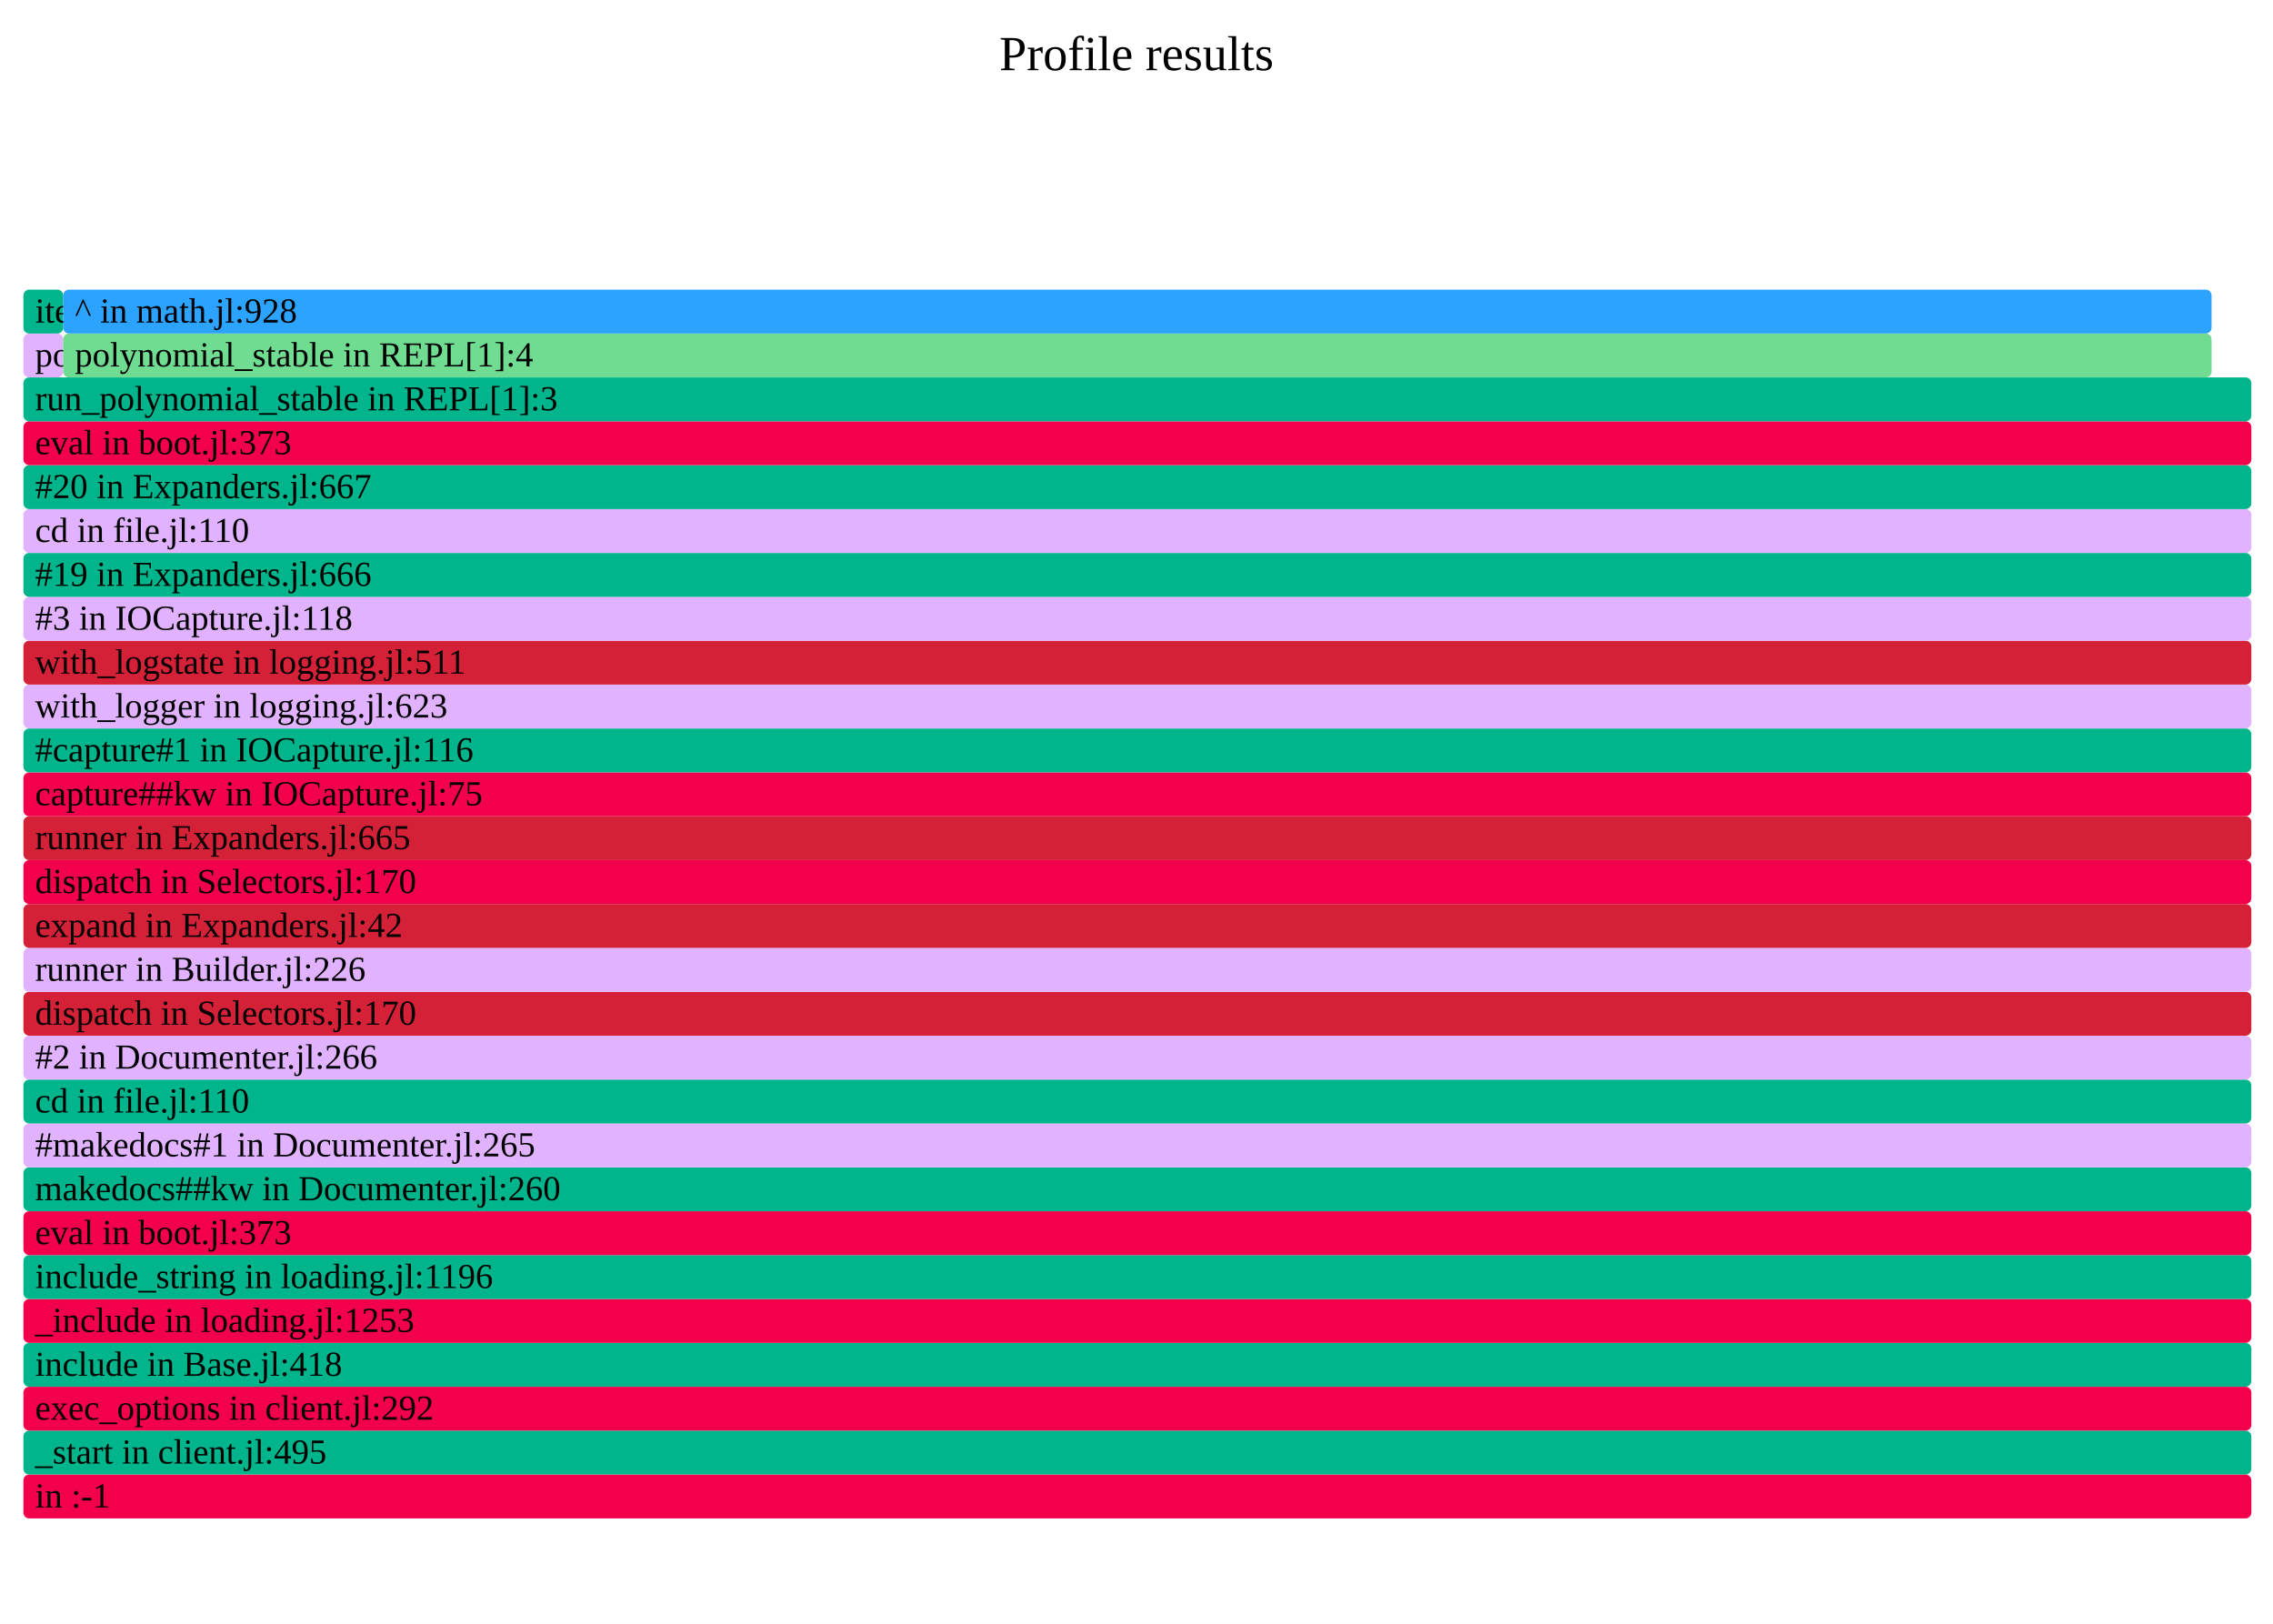
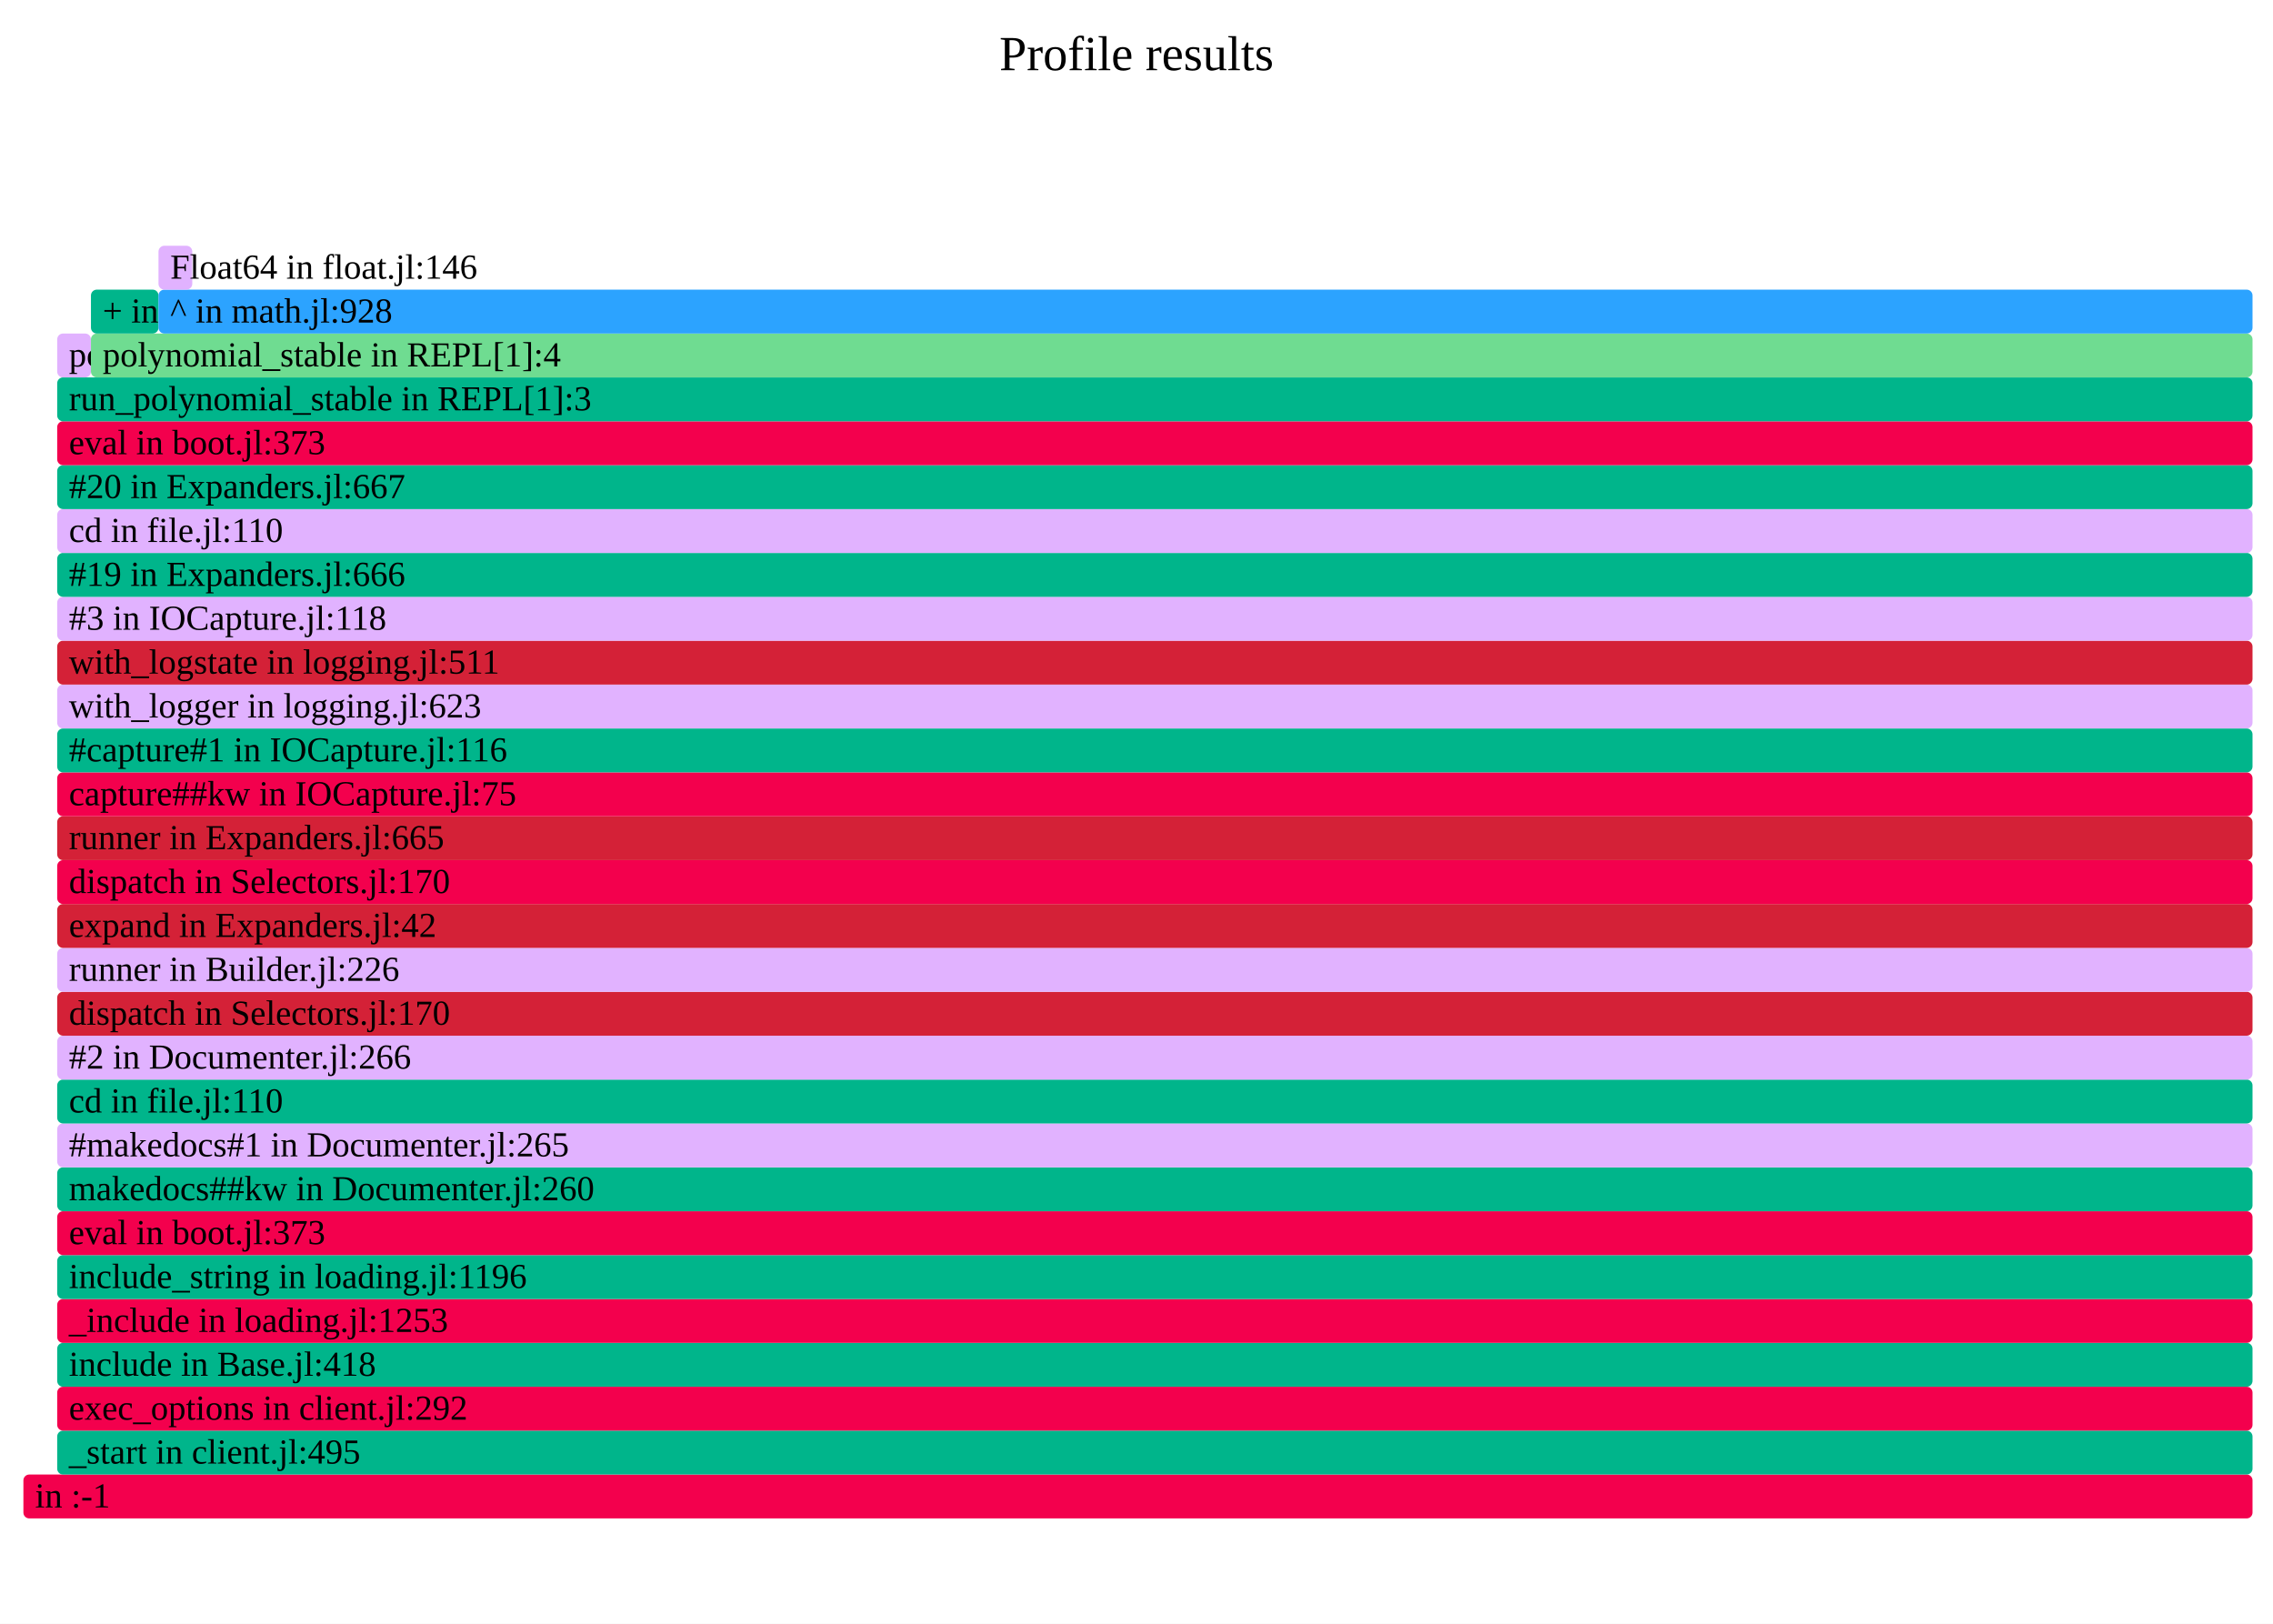
- <svg xmlns="http://www.w3.org/2000/svg" version="1.1" width="777" height="555" viewBox="0 0 777 555" id="fig-0f8ffa968f75488dbe5c15e4d22060aa">
+ <svg xmlns="http://www.w3.org/2000/svg" version="1.1" width="777" height="555" viewBox="0 0 777 555" id="fig-a12732ce3a4f493e9496ea2fb215f8da">
  <defs>
-     <clipPath id="fig-0f8ffa968f75488dbe5c15e4d22060aa-clip">
+     <clipPath id="fig-a12732ce3a4f493e9496ea2fb215f8da-clip">
      <rect x="0" y="0" width="777" height="555" />
    </clipPath>
  </defs>
  <style type="text/css">
-     #fig-0f8ffa968f75488dbe5c15e4d22060aa text {
+     #fig-a12732ce3a4f493e9496ea2fb215f8da text {
        pointer-events: none;
        font-family: inherit;
        font-size: 12px;
        fill: #000000;
    }
-     text#fig-0f8ffa968f75488dbe5c15e4d22060aa-caption {
+     text#fig-a12732ce3a4f493e9496ea2fb215f8da-caption {
        font-size: 16.8px;
        fill: #000000;
        text-anchor: middle;
    }
-     #fig-0f8ffa968f75488dbe5c15e4d22060aa-bg {
+     #fig-a12732ce3a4f493e9496ea2fb215f8da-bg {
        fill: #FFFFFF;
    }
-     #fig-0f8ffa968f75488dbe5c15e4d22060aa-viewport rect, #fig-0f8ffa968f75488dbe5c15e4d22060aa-viewport path {
+     #fig-a12732ce3a4f493e9496ea2fb215f8da-viewport rect, #fig-a12732ce3a4f493e9496ea2fb215f8da-viewport path {
        vector-effect: non-scaling-stroke;
        fill-opacity: 1;
    }
-     #fig-0f8ffa968f75488dbe5c15e4d22060aa-viewport text {
+     #fig-a12732ce3a4f493e9496ea2fb215f8da-viewport text {
        stroke: #000000;
        stroke-width: 0;
        stroke-opacity: 0.35;
    }
-     #fig-0f8ffa968f75488dbe5c15e4d22060aa-viewport rect:hover, #fig-0f8ffa968f75488dbe5c15e4d22060aa-viewport path:hover {
+     #fig-a12732ce3a4f493e9496ea2fb215f8da-viewport rect:hover, #fig-a12732ce3a4f493e9496ea2fb215f8da-viewport path:hover {
        fill-opacity: 0.75;
        stroke: #000000;
        stroke-width: 0.5;
    }
-     #fig-0f8ffa968f75488dbe5c15e4d22060aa-viewport + rect {
+     #fig-a12732ce3a4f493e9496ea2fb215f8da-viewport + rect {
        fill: #FFFFFF;
        opacity: 0.8;
    }
-     text#fig-0f8ffa968f75488dbe5c15e4d22060aa-details{
+     text#fig-a12732ce3a4f493e9496ea2fb215f8da-details{
        fill: #000000;
    }
</style>
-   <g id="fig-0f8ffa968f75488dbe5c15e4d22060aa-frame" clip-path="url(#fig-0f8ffa968f75488dbe5c15e4d22060aa-clip)">
-     <rect id="fig-0f8ffa968f75488dbe5c15e4d22060aa-bg" x="0" y="0" width="777" height="555" />
-     <text id="fig-0f8ffa968f75488dbe5c15e4d22060aa-caption" x="388.5" y="24">Profile results</text>
-     <g id="fig-0f8ffa968f75488dbe5c15e4d22060aa-viewport" transform="scale(1)">
-       <rect x="8" y="504" width="761.6" height="15" rx="2" fill="#F3004D" data-dinfo="" />
+   <g id="fig-a12732ce3a4f493e9496ea2fb215f8da-frame" clip-path="url(#fig-a12732ce3a4f493e9496ea2fb215f8da-clip)">
+     <rect id="fig-a12732ce3a4f493e9496ea2fb215f8da-bg" x="0" y="0" width="777" height="555" />
+     <text id="fig-a12732ce3a4f493e9496ea2fb215f8da-caption" x="388.5" y="24">Profile results</text>
+     <g id="fig-a12732ce3a4f493e9496ea2fb215f8da-viewport" transform="scale(1)">
+       <rect x="8" y="504" width="762" height="15" rx="2" fill="#F3004D" data-dinfo="" />
      <text x="8" dx="4" y="515.25"> in :-1</text>
-       <rect x="8" y="489" width="761.6" height="15" rx="2" fill="#00B58B" data-dinfo="./" />
-       <text x="8" dx="4" y="500.25">_start in client.jl:495</text>
-       <rect x="8" y="474" width="761.6" height="15" rx="2" fill="#F3004D" data-dinfo="./" />
-       <text x="8" dx="4" y="485.25">exec_options in client.jl:292</text>
-       <rect x="8" y="459" width="761.6" height="15" rx="2" fill="#00B58B" data-dinfo="./" />
-       <text x="8" dx="4" y="470.25">include in Base.jl:418</text>
-       <rect x="8" y="444" width="761.6" height="15" rx="2" fill="#F3004D" data-dinfo="./" />
-       <text x="8" dx="4" y="455.25">_include in loading.jl:1253</text>
-       <rect x="8" y="429" width="761.6" height="15" rx="2" fill="#00B58B" data-dinfo="./" />
-       <text x="8" dx="4" y="440.25">include_string in loading.jl:1196</text>
-       <rect x="8" y="414" width="761.6" height="15" rx="2" fill="#F3004D" data-dinfo="./" />
-       <text x="8" dx="4" y="425.25">eval in boot.jl:373</text>
-       <rect x="8" y="399" width="761.6" height="15" rx="2" fill="#00B58B" data-dinfo="/home/runner/.julia/packages/Documenter/qdbx6/src/" />
-       <text x="8" dx="4" y="410.25">makedocs##kw in Documenter.jl:260</text>
-       <rect x="8" y="384" width="761.6" height="15" rx="2" fill="#E1B2FF" data-dinfo="/home/runner/.julia/packages/Documenter/qdbx6/src/" />
-       <text x="8" dx="4" y="395.25">#makedocs#1 in Documenter.jl:265</text>
-       <rect x="8" y="369" width="761.6" height="15" rx="2" fill="#00B58B" data-dinfo="./" />
-       <text x="8" dx="4" y="380.25">cd in file.jl:110</text>
-       <rect x="8" y="354" width="761.6" height="15" rx="2" fill="#E1B2FF" data-dinfo="/home/runner/.julia/packages/Documenter/qdbx6/src/" />
-       <text x="8" dx="4" y="365.25">#2 in Documenter.jl:266</text>
-       <rect x="8" y="339" width="761.6" height="15" rx="2" fill="#D42137" data-dinfo="/home/runner/.julia/packages/Documenter/qdbx6/src/Utilities/" />
-       <text x="8" dx="4" y="350.25">dispatch in Selectors.jl:170</text>
-       <rect x="8" y="324" width="761.6" height="15" rx="2" fill="#E1B2FF" data-dinfo="/home/runner/.julia/packages/Documenter/qdbx6/src/" />
-       <text x="8" dx="4" y="335.25">runner in Builder.jl:226</text>
-       <rect x="8" y="309" width="761.6" height="15" rx="2" fill="#D42137" data-dinfo="/home/runner/.julia/packages/Documenter/qdbx6/src/" />
-       <text x="8" dx="4" y="320.25">expand in Expanders.jl:42</text>
-       <rect x="8" y="294" width="761.6" height="15" rx="2" fill="#F3004D" data-dinfo="/home/runner/.julia/packages/Documenter/qdbx6/src/Utilities/" />
-       <text x="8" dx="4" y="305.25">dispatch in Selectors.jl:170</text>
-       <rect x="8" y="279" width="761.6" height="15" rx="2" fill="#D42137" data-dinfo="/home/runner/.julia/packages/Documenter/qdbx6/src/" />
-       <text x="8" dx="4" y="290.25">runner in Expanders.jl:665</text>
-       <rect x="8" y="264" width="761.6" height="15" rx="2" fill="#F3004D" data-dinfo="/home/runner/.julia/packages/IOCapture/sXY71/src/" />
-       <text x="8" dx="4" y="275.25">capture##kw in IOCapture.jl:75</text>
-       <rect x="8" y="249" width="761.6" height="15" rx="2" fill="#00B58B" data-dinfo="/home/runner/.julia/packages/IOCapture/sXY71/src/" />
-       <text x="8" dx="4" y="260.25">#capture#1 in IOCapture.jl:116</text>
-       <rect x="8" y="234" width="761.6" height="15" rx="2" fill="#E1B2FF" data-dinfo="./" />
-       <text x="8" dx="4" y="245.25">with_logger in logging.jl:623</text>
-       <rect x="8" y="219" width="761.6" height="15" rx="2" fill="#D42137" data-dinfo="./" />
-       <text x="8" dx="4" y="230.25">with_logstate in logging.jl:511</text>
-       <rect x="8" y="204" width="761.6" height="15" rx="2" fill="#E1B2FF" data-dinfo="/home/runner/.julia/packages/IOCapture/sXY71/src/" />
-       <text x="8" dx="4" y="215.25">#3 in IOCapture.jl:118</text>
-       <rect x="8" y="189" width="761.6" height="15" rx="2" fill="#00B58B" data-dinfo="/home/runner/.julia/packages/Documenter/qdbx6/src/" />
-       <text x="8" dx="4" y="200.25">#19 in Expanders.jl:666</text>
-       <rect x="8" y="174" width="761.6" height="15" rx="2" fill="#E1B2FF" data-dinfo="./" />
-       <text x="8" dx="4" y="185.25">cd in file.jl:110</text>
-       <rect x="8" y="159" width="761.6" height="15" rx="2" fill="#00B58B" data-dinfo="/home/runner/.julia/packages/Documenter/qdbx6/src/" />
-       <text x="8" dx="4" y="170.25">#20 in Expanders.jl:667</text>
-       <rect x="8" y="144" width="761.6" height="15" rx="2" fill="#F3004D" data-dinfo="./" />
-       <text x="8" dx="4" y="155.25">eval in boot.jl:373</text>
-       <rect x="8" y="129" width="761.6" height="15" rx="2" fill="#00B58B" data-dinfo="./" />
-       <text x="8" dx="4" y="140.25">run_polynomial_stable in REPL[1]:3</text>
-       <rect x="8" y="114" width="13.6" height="15" rx="2" fill="#E1B2FF" data-dinfo="./" />
-       <text x="8" dx="4" y="125.25">polynomial_stable in REPL[1]:3</text>
-       <rect x="8" y="99" width="13.6" height="15" rx="2" fill="#00B58B" data-dinfo="./" />
-       <text x="8" dx="4" y="110.25">iterate in range.jl:833</text>
-       <rect x="21.6" y="114" width="734.4" height="15" rx="2" fill="#6FDC91" data-dinfo="./" />
-       <text x="21.6" dx="4" y="125.25">polynomial_stable in REPL[1]:4</text>
-       <rect x="21.6" y="99" width="734.4" height="15" rx="2" fill="#2CA3FF" data-dinfo="./" />
-       <text x="21.6" dx="4" y="110.25">^ in math.jl:928</text>
+       <rect x="19.55" y="489" width="750.45" height="15" rx="2" fill="#00B58B" data-dinfo="./" />
+       <text x="19.55" dx="4" y="500.25">_start in client.jl:495</text>
+       <rect x="19.55" y="474" width="750.45" height="15" rx="2" fill="#F3004D" data-dinfo="./" />
+       <text x="19.55" dx="4" y="485.25">exec_options in client.jl:292</text>
+       <rect x="19.55" y="459" width="750.45" height="15" rx="2" fill="#00B58B" data-dinfo="./" />
+       <text x="19.55" dx="4" y="470.25">include in Base.jl:418</text>
+       <rect x="19.55" y="444" width="750.45" height="15" rx="2" fill="#F3004D" data-dinfo="./" />
+       <text x="19.55" dx="4" y="455.25">_include in loading.jl:1253</text>
+       <rect x="19.55" y="429" width="750.45" height="15" rx="2" fill="#00B58B" data-dinfo="./" />
+       <text x="19.55" dx="4" y="440.25">include_string in loading.jl:1196</text>
+       <rect x="19.55" y="414" width="750.45" height="15" rx="2" fill="#F3004D" data-dinfo="./" />
+       <text x="19.55" dx="4" y="425.25">eval in boot.jl:373</text>
+       <rect x="19.55" y="399" width="750.45" height="15" rx="2" fill="#00B58B" data-dinfo="/home/runner/.julia/packages/Documenter/qdbx6/src/" />
+       <text x="19.55" dx="4" y="410.25">makedocs##kw in Documenter.jl:260</text>
+       <rect x="19.55" y="384" width="750.45" height="15" rx="2" fill="#E1B2FF" data-dinfo="/home/runner/.julia/packages/Documenter/qdbx6/src/" />
+       <text x="19.55" dx="4" y="395.25">#makedocs#1 in Documenter.jl:265</text>
+       <rect x="19.55" y="369" width="750.45" height="15" rx="2" fill="#00B58B" data-dinfo="./" />
+       <text x="19.55" dx="4" y="380.25">cd in file.jl:110</text>
+       <rect x="19.55" y="354" width="750.45" height="15" rx="2" fill="#E1B2FF" data-dinfo="/home/runner/.julia/packages/Documenter/qdbx6/src/" />
+       <text x="19.55" dx="4" y="365.25">#2 in Documenter.jl:266</text>
+       <rect x="19.55" y="339" width="750.45" height="15" rx="2" fill="#D42137" data-dinfo="/home/runner/.julia/packages/Documenter/qdbx6/src/Utilities/" />
+       <text x="19.55" dx="4" y="350.25">dispatch in Selectors.jl:170</text>
+       <rect x="19.55" y="324" width="750.45" height="15" rx="2" fill="#E1B2FF" data-dinfo="/home/runner/.julia/packages/Documenter/qdbx6/src/" />
+       <text x="19.55" dx="4" y="335.25">runner in Builder.jl:226</text>
+       <rect x="19.55" y="309" width="750.45" height="15" rx="2" fill="#D42137" data-dinfo="/home/runner/.julia/packages/Documenter/qdbx6/src/" />
+       <text x="19.55" dx="4" y="320.25">expand in Expanders.jl:42</text>
+       <rect x="19.55" y="294" width="750.45" height="15" rx="2" fill="#F3004D" data-dinfo="/home/runner/.julia/packages/Documenter/qdbx6/src/Utilities/" />
+       <text x="19.55" dx="4" y="305.25">dispatch in Selectors.jl:170</text>
+       <rect x="19.55" y="279" width="750.45" height="15" rx="2" fill="#D42137" data-dinfo="/home/runner/.julia/packages/Documenter/qdbx6/src/" />
+       <text x="19.55" dx="4" y="290.25">runner in Expanders.jl:665</text>
+       <rect x="19.55" y="264" width="750.45" height="15" rx="2" fill="#F3004D" data-dinfo="/home/runner/.julia/packages/IOCapture/sXY71/src/" />
+       <text x="19.55" dx="4" y="275.25">capture##kw in IOCapture.jl:75</text>
+       <rect x="19.55" y="249" width="750.45" height="15" rx="2" fill="#00B58B" data-dinfo="/home/runner/.julia/packages/IOCapture/sXY71/src/" />
+       <text x="19.55" dx="4" y="260.25">#capture#1 in IOCapture.jl:116</text>
+       <rect x="19.55" y="234" width="750.45" height="15" rx="2" fill="#E1B2FF" data-dinfo="./" />
+       <text x="19.55" dx="4" y="245.25">with_logger in logging.jl:623</text>
+       <rect x="19.55" y="219" width="750.45" height="15" rx="2" fill="#D42137" data-dinfo="./" />
+       <text x="19.55" dx="4" y="230.25">with_logstate in logging.jl:511</text>
+       <rect x="19.55" y="204" width="750.45" height="15" rx="2" fill="#E1B2FF" data-dinfo="/home/runner/.julia/packages/IOCapture/sXY71/src/" />
+       <text x="19.55" dx="4" y="215.25">#3 in IOCapture.jl:118</text>
+       <rect x="19.55" y="189" width="750.45" height="15" rx="2" fill="#00B58B" data-dinfo="/home/runner/.julia/packages/Documenter/qdbx6/src/" />
+       <text x="19.55" dx="4" y="200.25">#19 in Expanders.jl:666</text>
+       <rect x="19.55" y="174" width="750.45" height="15" rx="2" fill="#E1B2FF" data-dinfo="./" />
+       <text x="19.55" dx="4" y="185.25">cd in file.jl:110</text>
+       <rect x="19.55" y="159" width="750.45" height="15" rx="2" fill="#00B58B" data-dinfo="/home/runner/.julia/packages/Documenter/qdbx6/src/" />
+       <text x="19.55" dx="4" y="170.25">#20 in Expanders.jl:667</text>
+       <rect x="19.55" y="144" width="750.45" height="15" rx="2" fill="#F3004D" data-dinfo="./" />
+       <text x="19.55" dx="4" y="155.25">eval in boot.jl:373</text>
+       <rect x="19.55" y="129" width="750.45" height="15" rx="2" fill="#00B58B" data-dinfo="./" />
+       <text x="19.55" dx="4" y="140.25">run_polynomial_stable in REPL[1]:3</text>
+       <rect x="19.55" y="114" width="11.54" height="15" rx="2" fill="#E1B2FF" data-dinfo="./" />
+       <text x="19.55" dx="4" y="125.25">polynomial_stable in REPL[1]:0</text>
+       <rect x="31.09" y="114" width="738.91" height="15" rx="2" fill="#6FDC91" data-dinfo="./" />
+       <text x="31.09" dx="4" y="125.25">polynomial_stable in REPL[1]:4</text>
+       <rect x="31.09" y="99" width="23.09" height="15" rx="2" fill="#00B58B" data-dinfo="./" />
+       <text x="31.09" dx="4" y="110.25">+ in float.jl:399</text>
+       <rect x="54.18" y="99" width="715.82" height="15" rx="2" fill="#2CA3FF" data-dinfo="./" />
+       <text x="54.18" dx="4" y="110.25">^ in math.jl:928</text>
+       <rect x="54.18" y="84" width="11.55" height="15" rx="2" fill="#E1B2FF" data-dinfo="./" />
+       <text x="54.18" dx="4" y="95.25">Float64 in float.jl:146</text>
    </g>
  </g>
</svg>
